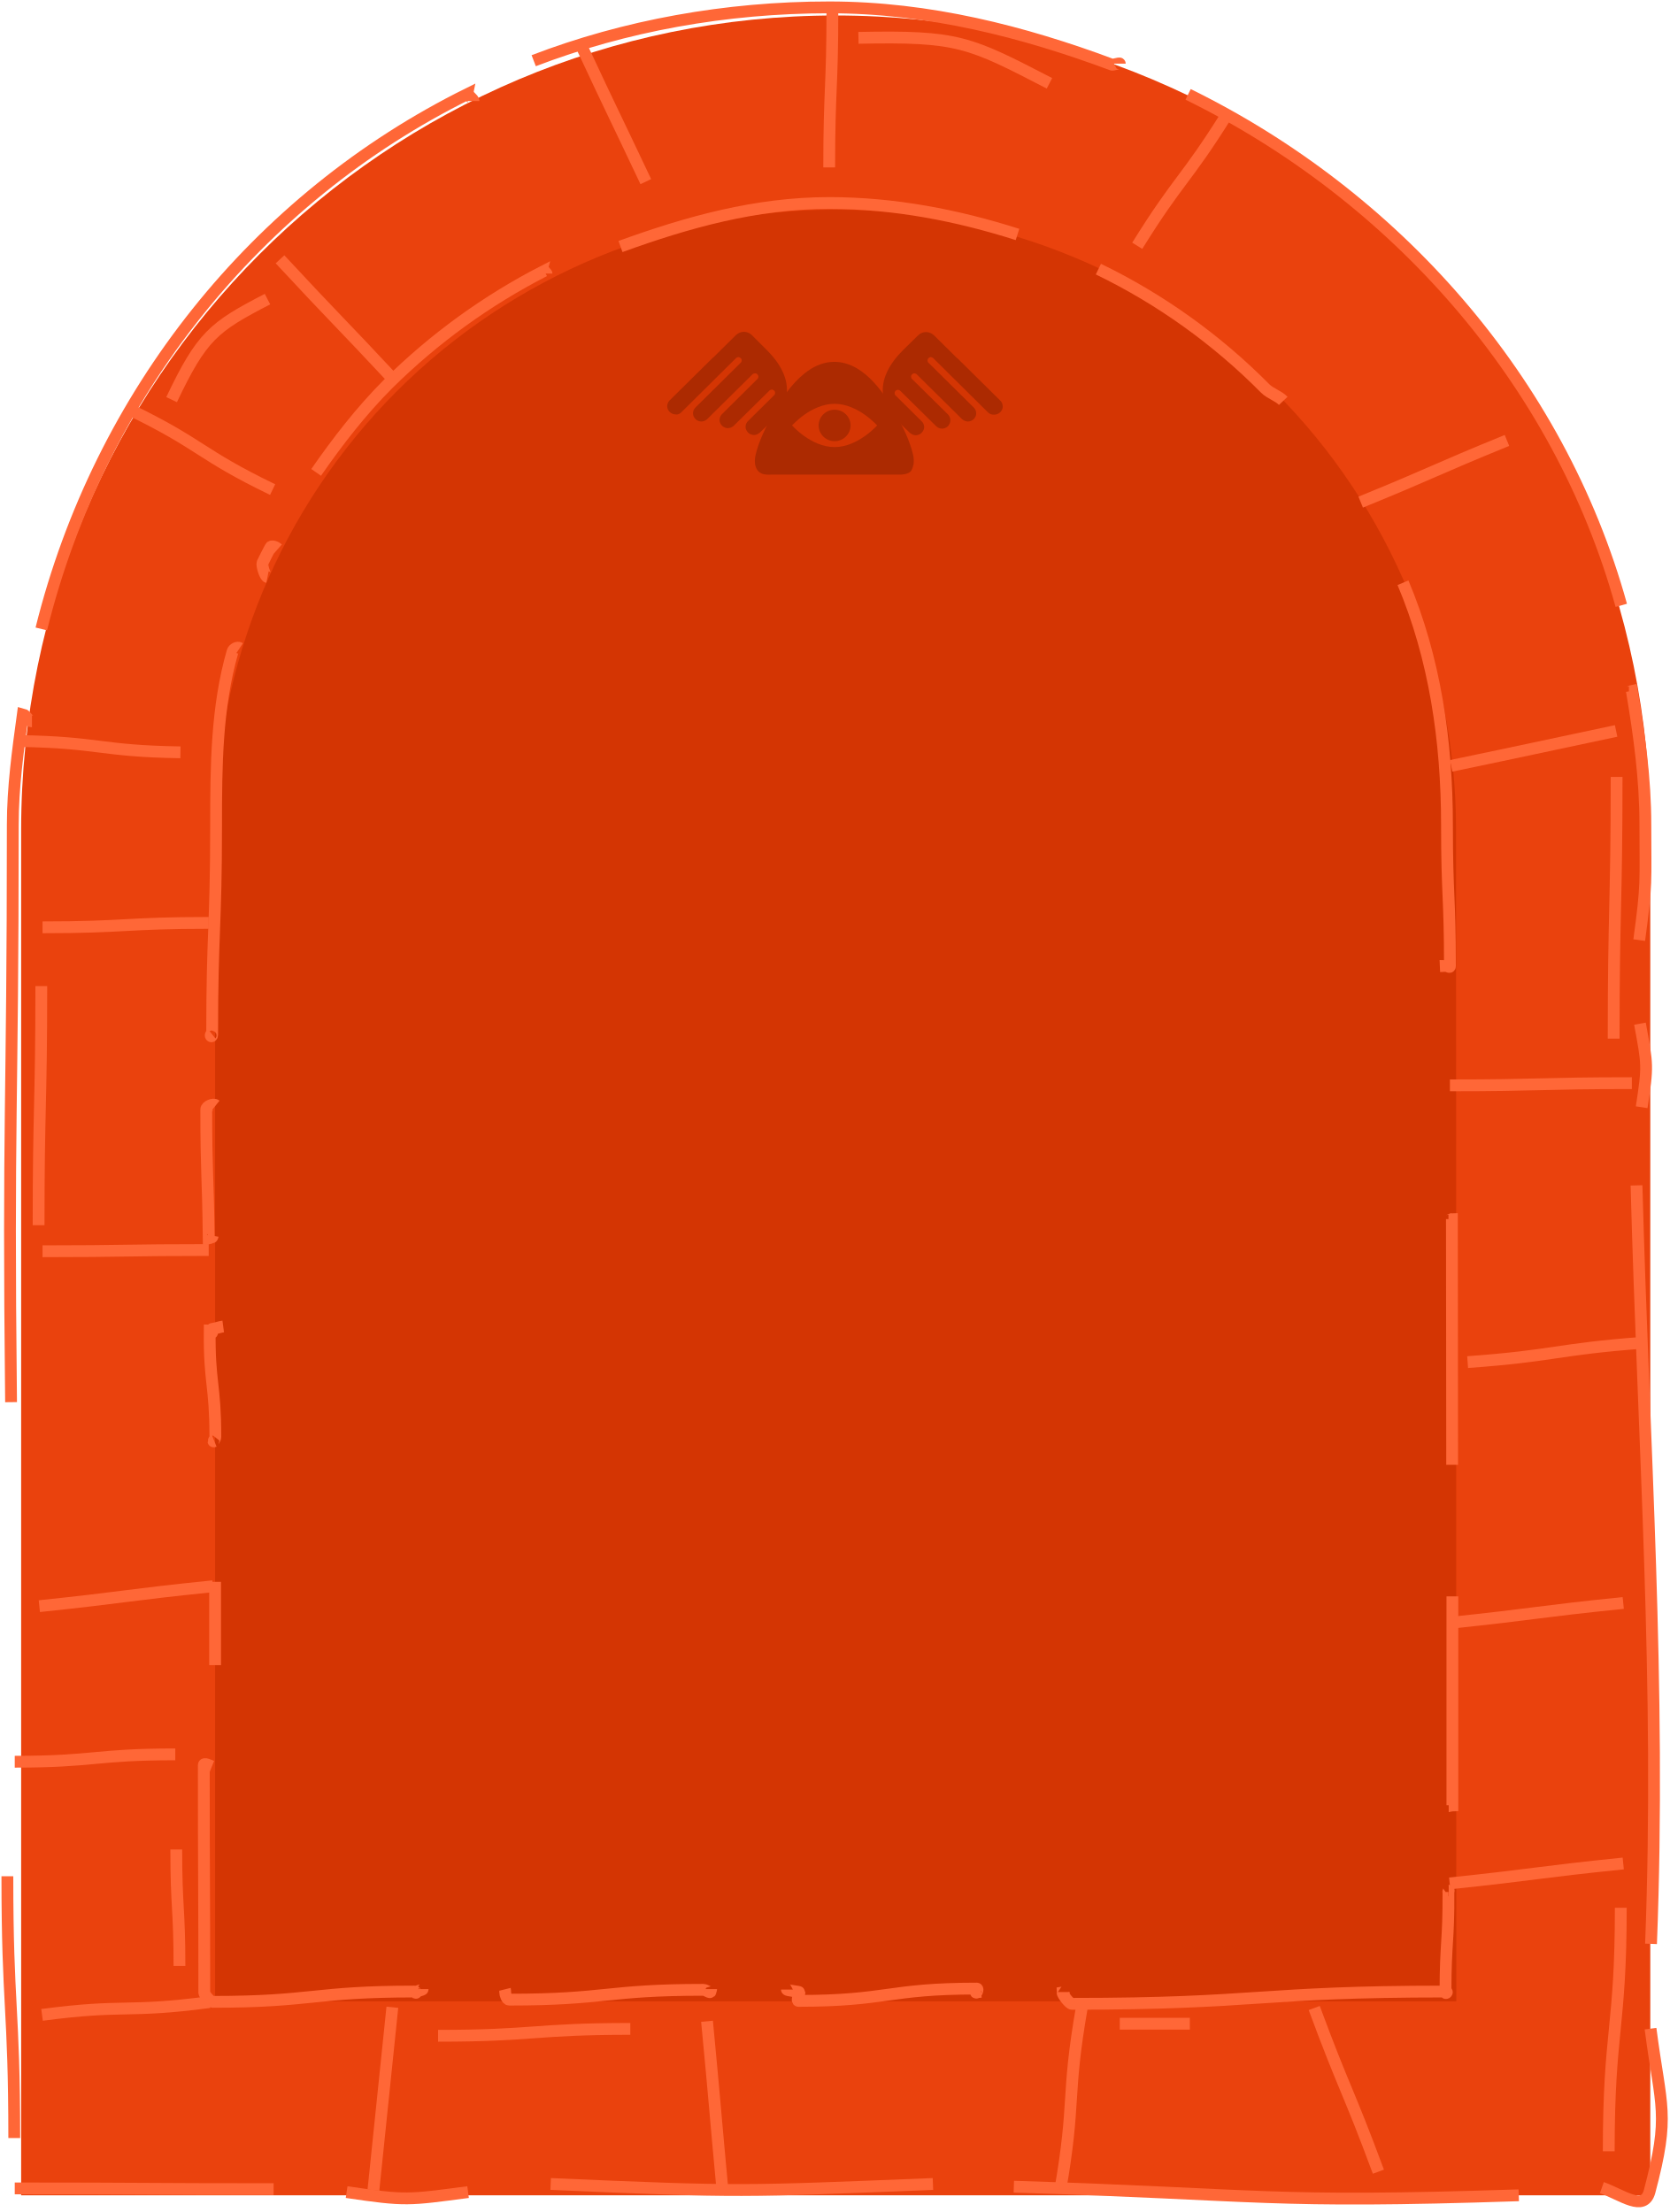
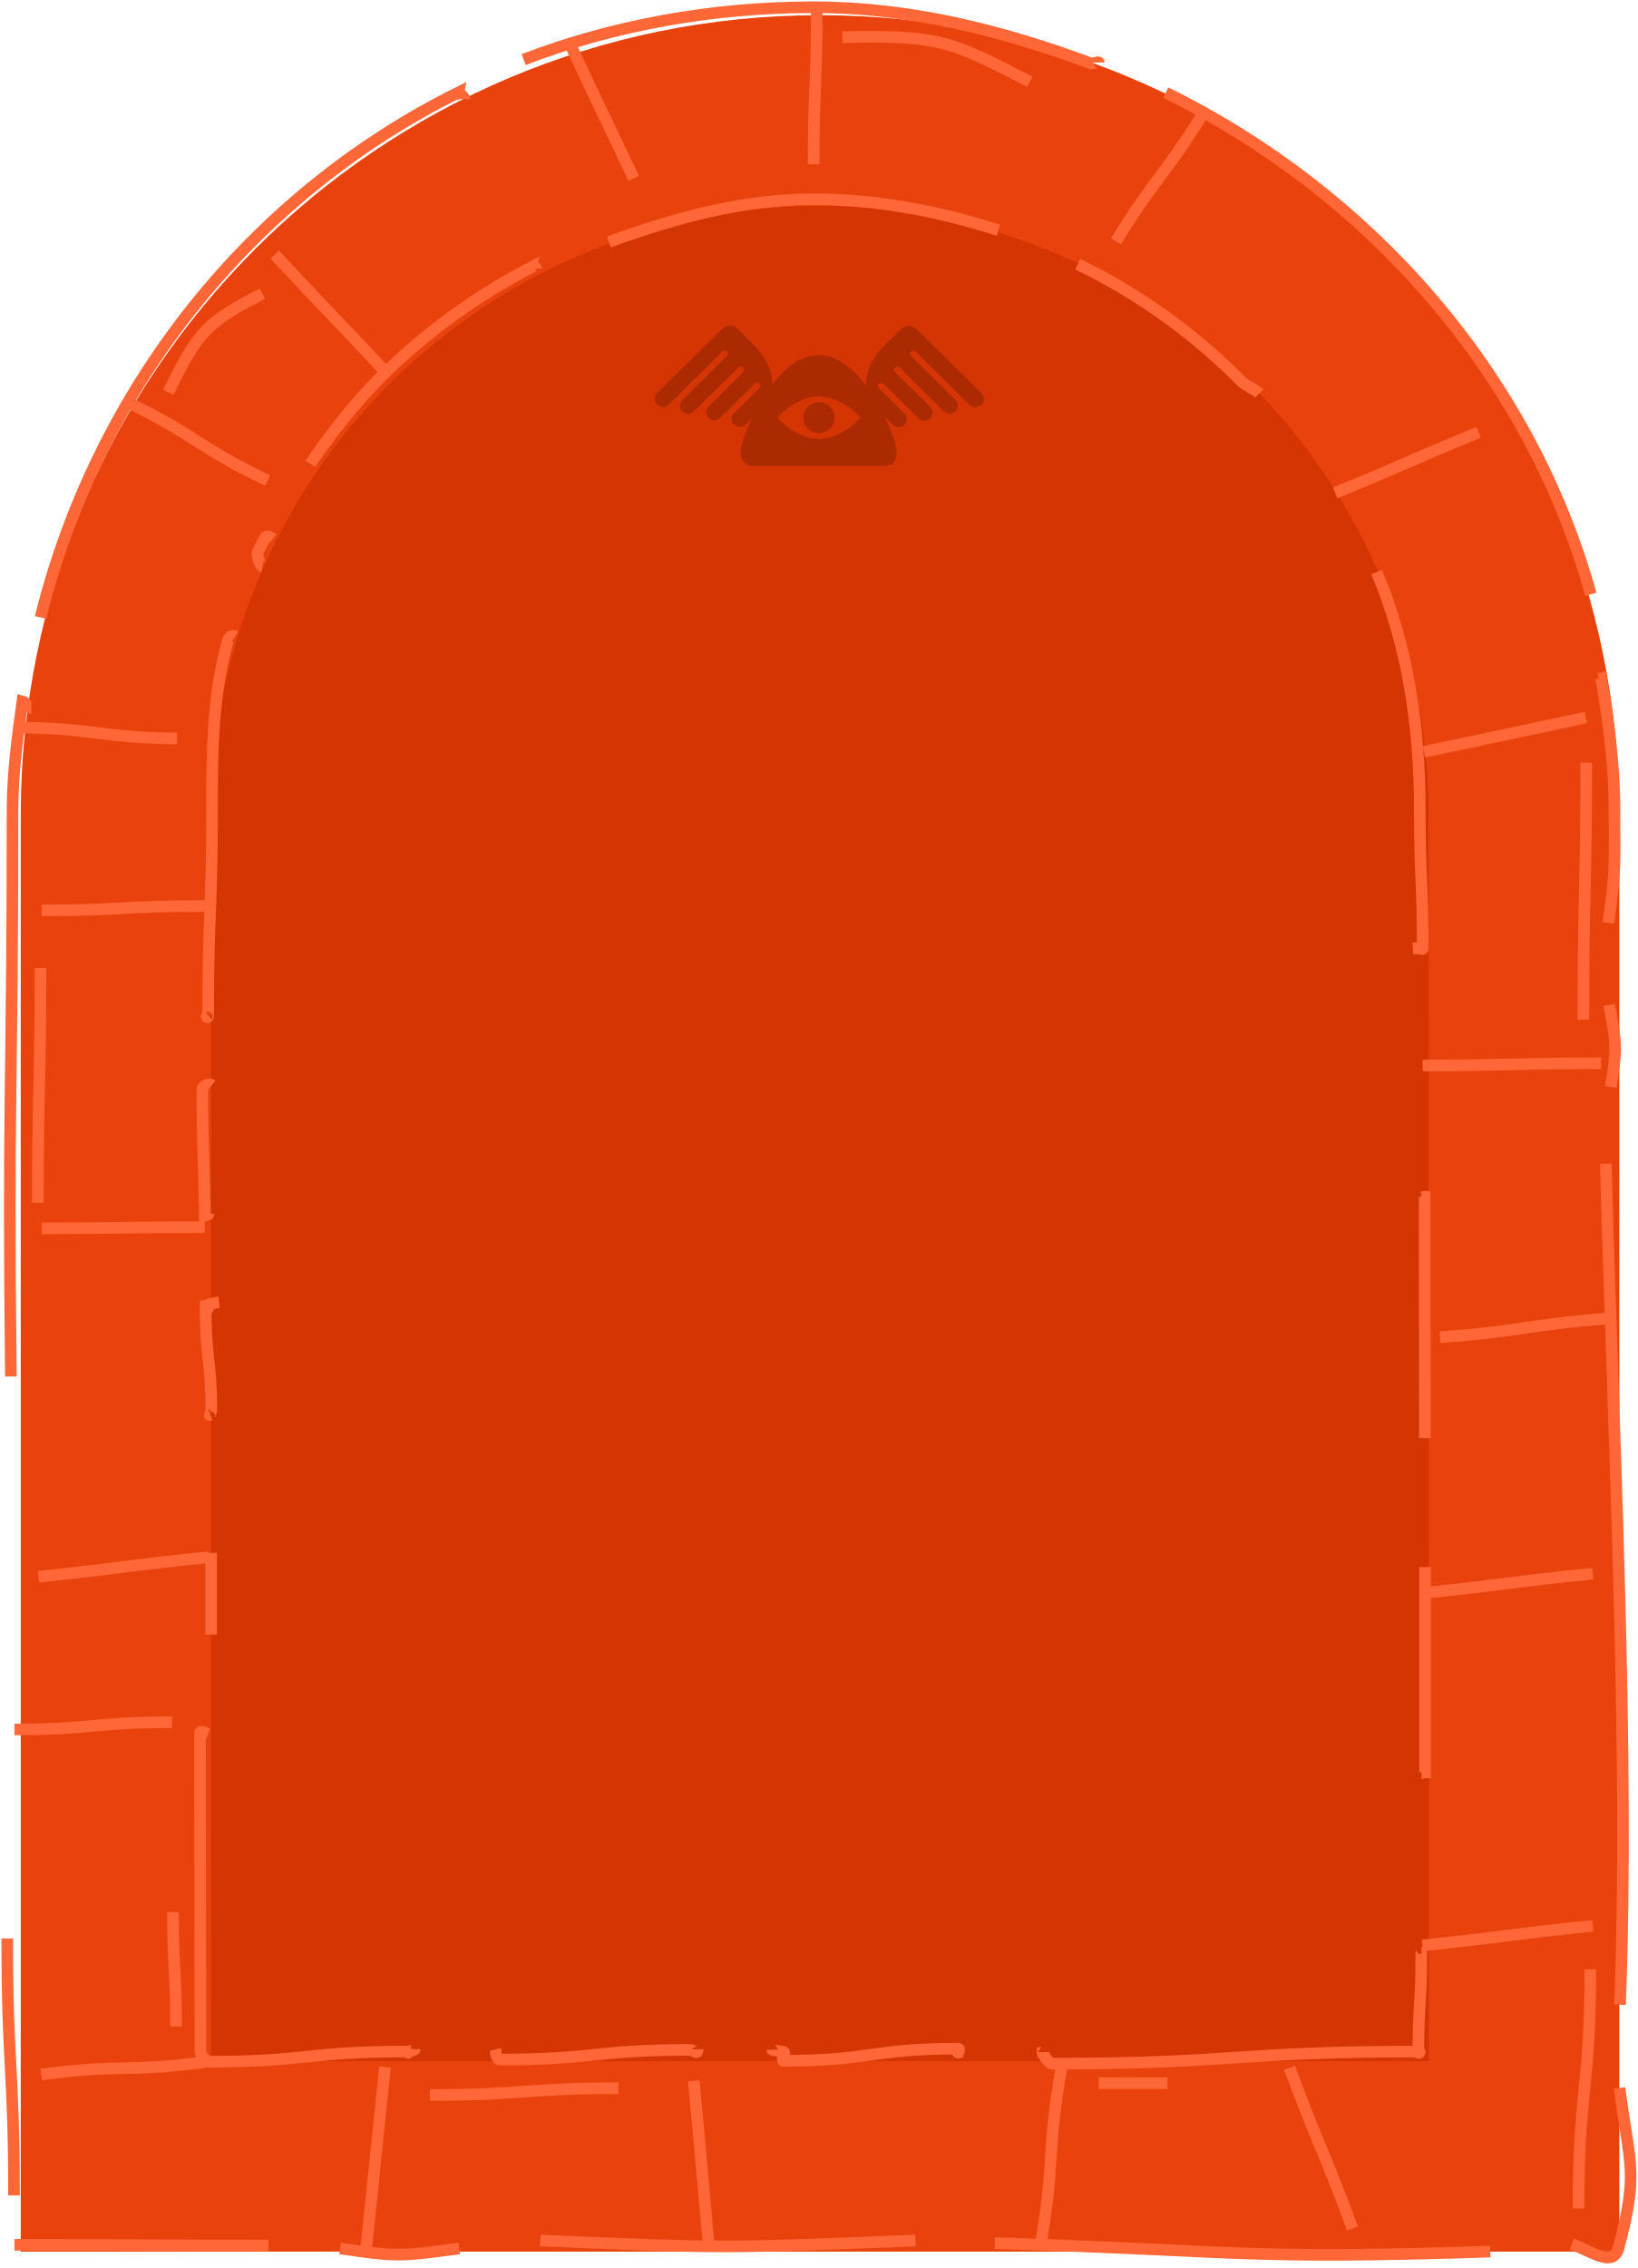
- <svg xmlns="http://www.w3.org/2000/svg" version="1.1" id="Layer_1" x="0px" y="0px" viewBox="0 0 679 900" style="enable-background:new 0 0 679 900;" xml:space="preserve">
+ <svg xmlns="http://www.w3.org/2000/svg" version="1.1" id="Layer_1" x="0px" y="0px" viewBox="0 0 679 940" style="enable-background:new 0 0 679 940;" xml:space="preserve">
  <style type="text/css">
	.st0{fill:#D43503;}
	.st1{fill:#EA420D;}
	.st2{fill:none;stroke:#FF6737;stroke-width:4.805;}
	.st3{fill:none;stroke:#FF6737;stroke-width:4.805;stroke-miterlimit:10;}
	.st4{fill:#AC2A01;}
</style>
-   <path class="st0" d="M601.9,830.1H76V329.4c0.5-69.4,28.4-135.9,77.6-184.8c49.3-48.9,115.9-76.4,185.3-76.4S475,95.6,524.3,144.5  c49.3,48.9,77.2,115.4,77.6,184.8L601.9,830.1z" />
-   <path class="st1" d="M339.9,6.3C156.9,6.3,8.6,154.7,8.6,337.7v555.5h662.7V337.7C671.2,154.7,522.9,6.3,339.9,6.3z M592.4,814.3  H87.5V337.7c0-67,26.6-131.2,73.9-178.5c47.3-47.3,111.6-73.9,178.5-73.9c67,0,131.2,26.6,178.5,73.9  c47.3,47.3,73.9,111.6,73.9,178.5L592.4,814.3z" />
-   <path class="st2" d="M671.6,790.9c4.1-105.2-3.1-203.4-5.9-308.6" />
-   <path class="st2" d="M651.6,890.1c8.2,2.9,17.1,10,19.4,1.6c8.4-31.6,4.6-33.9,0.4-66.3" />
-   <path class="st2" d="M412.4,889.7c102.6,3.2,102.8,6.9,205.4,3.5" />
-   <path class="st2" d="M224,888.6c77.8,3.4,77.7,3.1,155.5,0" />
-   <path class="st2" d="M141,891.9c24.3,3.6,25,3.2,49.4,0" />
+   <path class="st0" d="M601.9,870.1H76V329.4c0.5-69.4,28.4-135.9,77.6-184.8c49.3-48.9,115.9-76.4,185.3-76.4S475,95.6,524.3,144.5  c49.3,48.9,77.2,115.4,77.6,184.8L601.9,870.1z" />
+   <path class="st1" d="M339.9,6.3C156.9,6.3,8.6,154.7,8.6,337.7v595.5h662.7V337.7C671.2,154.7,522.9,6.3,339.9,6.3z M592.4,854.3  H87.5V337.7c0-67,26.6-131.2,73.9-178.5c47.3-47.3,111.6-73.9,178.5-73.9c67,0,131.2,26.6,178.5,73.9  c47.3,47.3,73.9,111.6,73.9,178.5L592.4,854.3z" />
+   <path class="st2" d="M671.6,830.9c4.1-105.2-3.1-243.4-5.9-348.6" />
+   <path class="st2" d="M651.6,930.1c8.2,2.9,17.1,10,19.4,1.6c8.4-31.6,4.6-33.9,0.4-66.3" />
+   <path class="st2" d="M412.4,929.7c102.6,3.2,102.8,6.9,205.4,3.5" />
+   <path class="st2" d="M224,928.6c77.8,3.4,77.7,3.1,155.5,0" />
+   <path class="st2" d="M141,931.9c24.3,3.6,25,3.2,49.4,0" />
  <path class="st2" d="M13,293.5c-1.4,0-2.4-2.6-3.7-2.9c-2,14.7-4.1,29.7-4.1,45c0,117.4-2,117.5-0.7,234.9" />
  <path class="st2" d="M192.6,41.1c0-0.9-2.2-2.1-2.1-3c-86.3,42.7-150,122.3-173.7,217.8" />
  <path class="st2" d="M455.5,25.9c0-0.4-3.2,0.7-3.2,0.4C416.3,12.9,377.9,3,337.3,3c-42.1,0-83.2,7.5-120.2,21.7" />
  <path class="st2" d="M659.5,246.3c-25.4-91.7-92.3-166.7-176.2-207.9" />
  <path class="st2" d="M666.8,382.5c3.2-23.4,2.5-23.4,2.5-47c0-18.5-2.5-36.7-5.5-54.4c-0.5,0.1-0.7,0.6-1.2,0.6" />
  <path class="st2" d="M667.8,450.5c2.6-17,2.4-17.1-0.7-34" />
-   <path class="st2" d="M3,763.4c0,53.2,2.8,53.2,2.8,106.5" />
-   <path class="st2" d="M6,890.4c52.7,0,52.7,0.3,105.3,0.3" />
+   <path class="st2" d="M3,803.4c0,53.2,2.8,53.2,2.8,106.5" />
+   <path class="st2" d="M6,930.4c52.7,0,52.7,0.3,105.3,0.3" />
  <path class="st3" d="M588.2,395.4c0,0-0.1-2.4-0.1-2.4c0.9,0,1.7,0.9,1.7,0.1c0-28.7-1.2-28.7-1.2-57.5c0-34.3-5-67.9-17.9-98.5" />
  <path class="st3" d="M590.7,596c0-41-0.1-77.3-0.1-100c-0.2,0-1.2,0.6-1.4,0.6" />
  <path class="st3" d="M589.3,734.9c0.2,0,1.4-0.4,1.5-0.4c0-37.9,0-12.5,0-85" />
-   <path class="st3" d="M432.8,810.5c0,0.1-0.6,0.2-0.6,0.2c0,0.9,2.9,4.6,3.8,4.6c76.1,0,76.1-5,152.2-5c0.9,0-0.2,1.2-0.2,0.3  c0-20.4,1.3-20.4,1.2-40.8c-0.2,0,0.2-0.6,0.1-0.6" />
-   <path class="st3" d="M320.1,809.5c0,0.4,5.1,0.8,5.1,1.1c0,0.9-1.3,3.5-0.4,3.5c36.3,0,36.3-5,72.5-5c0.9,0-0.3,2.4-0.3,1.5  c0,0,2.1-0.2,2.1-0.2" />
-   <path class="st3" d="M205.4,809.4c0.1,0.4,0.1,0.8,0.1,1.2c0,0.9,0.7,3,1.6,3c39.5,0,39.5-4,79-4c1,0,3,1.6,2.9,0.7  c0-0.4,0.3-0.7,0.3-1" />
-   <path class="st3" d="M86.2,718.7c-1-0.4-3.3-1.6-3.3-0.5c0,46.2,0.2,46.2,0.2,92.5c0,0.9,2.5,3.8,3.3,3.8c41,0,41-4.2,82.1-4.2  c1,0,0.7,1.3,0.6,0.3c0-0.4,2.9-0.9,2.9-1.3" />
+   <path class="st3" d="M432.8,850.5c0,0.1-0.6,0.2-0.6,0.2c0,0.9,2.9,4.6,3.8,4.6c76.1,0,76.1-5,152.2-5c0.9,0-0.2,1.2-0.2,0.3  c0-20.4,1.3-20.4,1.2-40.8c-0.2,0,0.2-0.6,0.1-0.6" />
+   <path class="st3" d="M320.1,849.5c0,0.4,5.1,0.8,5.1,1.1c0,0.9-1.3,3.5-0.4,3.5c36.3,0,36.3-5,72.5-5c0.9,0-0.3,2.4-0.3,1.5  c0,0,2.1-0.2,2.1-0.2" />
+   <path class="st3" d="M205.4,849.4c0.1,0.4,0.1,0.8,0.1,1.2c0,0.9,0.7,3,1.6,3c39.5,0,39.5-4,79-4c1,0,3,1.6,2.9,0.7  c0-0.4,0.3-0.7,0.3-1" />
+   <path class="st3" d="M86.2,718.7c-1-0.4-3.3-1.6-3.3-0.5c0,46.2,0.2,86.2,0.2,132.5c0,0.9,2.5,3.8,3.3,3.8c41,0,41-4.2,82.1-4.2  c1,0,0.7,1.3,0.6,0.3c0-0.4,2.9-0.9,2.9-1.3" />
  <path class="st3" d="M90.8,539.7c-1.5,0.2-2.9,0.8-4.5,1c-0.1,0,0,1.9-0.1,1.9c-0.5,0-0.5-1.3-0.9-1.3c-0.2,21.7,2.3,21.7,2.3,43.3  c0,1.1-1.4,2.2-0.4,1.8" />
  <path class="st3" d="M87.8,449.7c-1-0.8-3.9,0.4-3.9,1.7c0,26.2,0.7,26.2,1,52.5c0.5-0.1,0.9-0.5,1.4-0.5c0.1,0,0.2-0.6,0.2-0.6" />
  <path class="st3" d="M97.5,263.7c-0.9-0.6-2.6,0.3-2.9,1.4c-6.5,22.6-6.7,46.3-6.7,70.5c0,42.7-1.6,42.7-1.6,85.4  c0,1.3-1.2,0.4-0.2-0.4" />
  <path class="st3" d="M113.1,223.3c-0.8-0.7-2.7-1.5-3.1-0.6c-1.1,2.1-2.2,4.2-3.2,6.3c-0.4,1,1,5.6,2,5.8" />
  <path class="st3" d="M222.3,111.3c0-0.1-0.9-1-0.9-1.1c-23.4,12-44.8,27.5-63.5,46c-11,11-20.7,23.6-29.3,36" />
  <path class="st3" d="M413.9,95.4c-24.5-7.8-50.1-12.8-76.6-12.8c-29.8,0-57.6,7.8-84.9,17.7" />
  <path class="st3" d="M522,163.1c-1.9-2-5.3-3-7.3-5c-19.7-19.9-42.7-36.4-67.9-48.6" />
  <path class="st3" d="M52.2,166.4c30.2,14.6,28.5,18.2,58.7,32.8" />
  <path class="st3" d="M553.5,204.3c29.9-12.2,29.6-12.9,59.5-25.1" />
  <path class="st3" d="M338.6,4.2c0,31.9-1.3,31.9-1.3,63.9" />
  <path class="st3" d="M499.2,46.4c-17.2,27.5-19.5,26.1-36.6,53.6" />
  <path class="st3" d="M237,19.7c12.7,27.2,12.9,27.1,25.7,54.2" />
  <path class="st3" d="M7.6,301.5c32.9,0.5,32.9,4.1,65.8,4.6" />
  <path class="st3" d="M160.8,155.2c-23.3-25-23.7-24.7-46.9-49.7" />
  <path class="st3" d="M590.3,311.6c33.6-7,33.5-7.1,67.1-14.2" />
  <path class="st3" d="M84.9,375.5c-33.8,0-33.8,1.8-67.6,1.8" />
  <path class="st3" d="M84.9,508.6c-33.8,0-33.8,0.5-67.6,0.5" />
  <path class="st3" d="M6,716.8c32.6,0,32.6-3,65.3-3" />
-   <path class="st3" d="M85.2,814.6c-33.8,4.5-34.3,0.7-68.1,5.2" />
-   <path class="st3" d="M159.6,816.7c-3.8,37.2-3.9,37.2-7.7,74.4" />
-   <path class="st3" d="M293.9,891.3c-3.2-34.4-3-34.4-6.3-68.9" />
-   <path class="st3" d="M431.2,891.6c6.5-37.2,2.4-37.8,8.9-75.1" />
-   <path class="st3" d="M534.6,817c12.4,33.5,13.7,33.1,26.1,66.6" />
-   <path class="st3" d="M589.7,766.3c35.4-3.7,35.3-4.5,70.6-8.1" />
+   <path class="st3" d="M85.2,854.6c-33.8,4.5-34.3,0.7-68.1,5.2" />
+   <path class="st3" d="M159.6,856.7c-3.8,37.2-3.9,37.2-7.7,74.4" />
+   <path class="st3" d="M293.9,931.3c-3.2-34.4-3-34.4-6.3-68.9" />
+   <path class="st3" d="M431.2,931.6c6.5-37.2,2.4-37.8,8.9-75.1" />
+   <path class="st3" d="M534.6,857c12.4,33.5,13.7,33.1,26.1,66.6" />
+   <path class="st3" d="M589.7,806.3c35.4-3.7,35.3-4.5,70.6-8.1" />
  <path class="st3" d="M589.7,660.3c35.4-3.7,35.3-4.5,70.6-8.1" />
  <path class="st3" d="M589.8,441.6c37,0,37-0.9,74-0.9" />
  <path class="st3" d="M16,653.5c35.4-3.7,35.3-4.5,70.6-8.1" />
-   <path class="st3" d="M-122,586.9c37,0,37-0.9,74-0.9" />
  <path class="st3" d="M668.6,546.3c-35.9,2.7-35.7,5.3-71.6,7.9" />
-   <path class="st3" d="M178.2,828.3c39.1,0,39.1-2.8,78.2-2.8" />
+   <path class="st3" d="M178.2,868.3c39.1,0,39.1-2.8,78.2-2.8" />
  <path class="st3" d="M16.8,401.2c0,48.6-1.1,48.6-1.1,97.3" />
-   <path class="st3" d="M71.7,752.5c0,23.7,1.3,23.7,1.3,47.4" />
+   <path class="st3" d="M71.7,792.5c0,23.7,1.3,23.7,1.3,47.4" />
  <path class="st3" d="M69.8,162.6c12.4-26,17-29.5,39-40.9" />
  <path class="st3" d="M349.2,15.4c40.6-0.8,44.8,1.5,77.7,18.5" />
  <path class="st3" d="M657.6,316.1c0,53.2-1.2,53.2-1.2,106.5" />
-   <path class="st3" d="M659.3,776.2c0,49.5-4.9,49.5-4.9,99.1" />
-   <path class="st3" d="M455.5,823.4c14.2,0,14.2,0,28.5,0" />
+   <path class="st3" d="M659.3,816.2c0,49.5-4.9,49.5-4.9,99.1" />
+   <path class="st3" d="M455.5,863.4c14.2,0,14.2,0,28.5,0" />
  <path class="st0" d="M341.7,176.5c-11.2,0-20.3,10.4-20.3,10.4s9.1,10.4,20.3,10.4c11.2,0,20.3-10.4,20.3-10.4  S353,176.5,341.7,176.5z M341.7,194.4c-1.5,0-3-0.4-4.2-1.3c-1.3-0.8-2.2-2-2.8-3.4c-0.6-1.4-0.7-2.9-0.4-4.4c0.3-1.5,1-2.8,2.1-3.9  c1.1-1.1,2.4-1.8,3.9-2.1c1.5-0.3,3-0.1,4.4,0.4s2.6,1.5,3.4,2.8c0.8,1.2,1.3,2.7,1.3,4.2c0,2-0.8,3.9-2.2,5.3  C345.7,193.6,343.7,194.4,341.7,194.4z" />
  <path class="st4" d="M315.2,210.5h3.1c-0.4,0-0.8,0-1.2,0H315.2z" />
  <path class="st4" d="M369.7,210.5h1.2c0.4,0,0.9,0,1.3,0l0.9,0C373.1,210.5,369.6,210.5,369.7,210.5z" />
  <g>
    <path class="st4" d="M277,167.9l22.5-22.3c0.3-0.2,0.6-0.3,0.9-0.3c0.3,0,0.6,0.2,0.9,0.4c0.2,0.2,0.4,0.5,0.4,0.9   c0,0.3-0.1,0.7-0.3,0.9l-18.6,18.4c-0.6,0.6-0.9,1.5-0.9,2.3c0,0.9,0.4,1.7,1,2.3c0.6,0.6,1.5,1,2.3,1c0.9,0,1.7-0.3,2.4-0.9   l18.6-18.4c0.3-0.2,0.6-0.3,1-0.3c0.4,0,0.7,0.2,0.9,0.4c0.2,0.2,0.4,0.6,0.4,0.9c0,0.3-0.1,0.7-0.3,0.9l-14.6,14.5   c-0.6,0.6-0.9,1.5-0.9,2.3c0,0.9,0.4,1.7,1,2.3c0.6,0.6,1.5,1,2.3,1c0.9,0,1.7-0.3,2.4-0.9l14.7-14.5c0.3-0.2,0.6-0.3,0.9-0.3   c0.3,0,0.6,0.2,0.9,0.4c0.2,0.2,0.4,0.5,0.4,0.9c0,0.3-0.1,0.7-0.3,0.9l-10.7,10.6c-0.6,0.5-0.9,1.3-1,2c-0.1,0.8,0.1,1.5,0.6,2.2   c0.1,0.2,0.3,0.3,0.4,0.5c0.3,0.3,0.7,0.6,1.1,0.7s0.8,0.3,1.3,0.3c0.4,0,0.9-0.1,1.3-0.3c0.4-0.2,0.8-0.4,1.1-0.7l2.8-2.7   c3.3-3.3,7.2-7.9,8-12.2c1.2-6.8-2.7-13.5-8.1-18.8l-6-6l0,0c-0.8-0.8-2-1.3-3.2-1.3c-1.2,0-2.3,0.5-3.2,1.3l-9.2,9.1   c-0.1,0.1-0.2,0.2-0.4,0.3c-0.1,0.1-0.1,0.1-0.2,0.2l-17.3,17.1c-0.6,0.6-0.9,1.5-0.9,2.3c0,0.9,0.4,1.7,1,2.3c0.6,0.6,1.5,1,2.3,1   C275.5,168.8,276.3,168.5,277,167.9L277,167.9z" />
    <path class="st4" d="M402,167.9l-22.5-22.3c-0.3-0.2-0.6-0.3-0.9-0.3c-0.3,0-0.7,0.2-0.9,0.4c-0.2,0.2-0.4,0.6-0.4,0.9   c0,0.3,0.1,0.7,0.3,0.9l18.6,18.4c0.6,0.6,0.9,1.5,0.9,2.3c0,0.9-0.4,1.7-1,2.3c-0.6,0.6-1.5,1-2.3,1s-1.7-0.3-2.4-0.9l-18.6-18.4   c-0.3-0.2-0.6-0.3-0.9-0.3c-0.3,0-0.7,0.2-0.9,0.4c-0.2,0.2-0.4,0.6-0.4,0.9c0,0.3,0.1,0.7,0.3,0.9l14.7,14.5c0.6,0.6,1,1.5,1,2.4   s-0.4,1.7-1,2.4c-0.6,0.6-1.5,1-2.4,1c-0.9,0-1.8-0.4-2.4-1l-14.7-14.5c-0.3-0.2-0.6-0.3-0.9-0.3c-0.3,0-0.7,0.2-0.9,0.4   c-0.2,0.2-0.4,0.6-0.4,0.9c0,0.3,0.1,0.7,0.3,0.9l10.7,10.6c0.6,0.5,0.9,1.3,1,2c0.1,0.8-0.1,1.5-0.6,2.2c-0.1,0.2-0.3,0.3-0.4,0.5   c-0.3,0.3-0.7,0.6-1.1,0.7c-0.4,0.2-0.8,0.3-1.3,0.3c-0.4,0-0.9-0.1-1.3-0.3c-0.4-0.2-0.8-0.4-1.1-0.7l-2.8-2.7   c-3.3-3.3-7.2-7.9-8-12.2c-1.2-6.8,2.7-13.5,8.1-18.8l6.1-6c0.8-0.8,2-1.3,3.2-1.3c1.2,0,2.3,0.5,3.2,1.3l9.2,9.1   c0.1,0.1,0.2,0.2,0.4,0.3c0.1,0.1,0.1,0.1,0.2,0.2l17.3,17.1c0.6,0.6,0.9,1.5,0.9,2.3c0,0.9-0.4,1.7-1,2.3c-0.6,0.6-1.5,1-2.3,1   C403.5,168.8,402.7,168.5,402,167.9L402,167.9z" />
    <path class="st4" d="M369.8,192.3c0.3-0.2,0.6-0.4,0.8-0.7c0.1-0.1,0.2-0.2,0.2-0.3c0.1-0.1,0.1-0.1,0.1-0.2   c0.1-0.2,0.2-0.4,0.3-0.7c0,0,0,0,0-0.1c0.1-0.2,0.2-0.4,0.2-0.7c0-0.1,0-0.2,0.1-0.2c0-0.2,0.1-0.3,0.1-0.5c0.2-1.3,0.1-2.7-0.2-4   c-1.4-5.8-4.1-11.2-7-16.4c-5.2-9.5-14.1-22.3-26.5-21.2c-3.9,0.3-7.6,2.2-10.6,4.6c-5.4,4.3-9.6,10.6-12.9,16.6   c-2.8,5.2-5.6,10.6-7,16.4c-0.8,3.2-0.4,7.3,3.5,8.1c1.2,0.2,2.5,0.1,3.7,0.1h3.9c0.3,0,0.7,0,1,0h46.6   C367.4,193.1,368.8,192.9,369.8,192.3z M339.5,181.9c-9.6,0-17.3-8.8-17.3-8.8s7.7-8.8,17.3-8.8c9.5,0,17.3,8.8,17.3,8.8   S349,181.9,339.5,181.9z" />
    <path class="st4" d="M339.5,179.5c3.6,0,6.5-2.9,6.5-6.4c0-3.5-2.9-6.4-6.5-6.4c-3.6,0-6.5,2.9-6.5,6.4   C333,176.6,335.9,179.5,339.5,179.5z" />
  </g>
  <line class="st3" x1="87.5" y1="643.6" x2="87.5" y2="677.5" />
</svg>
